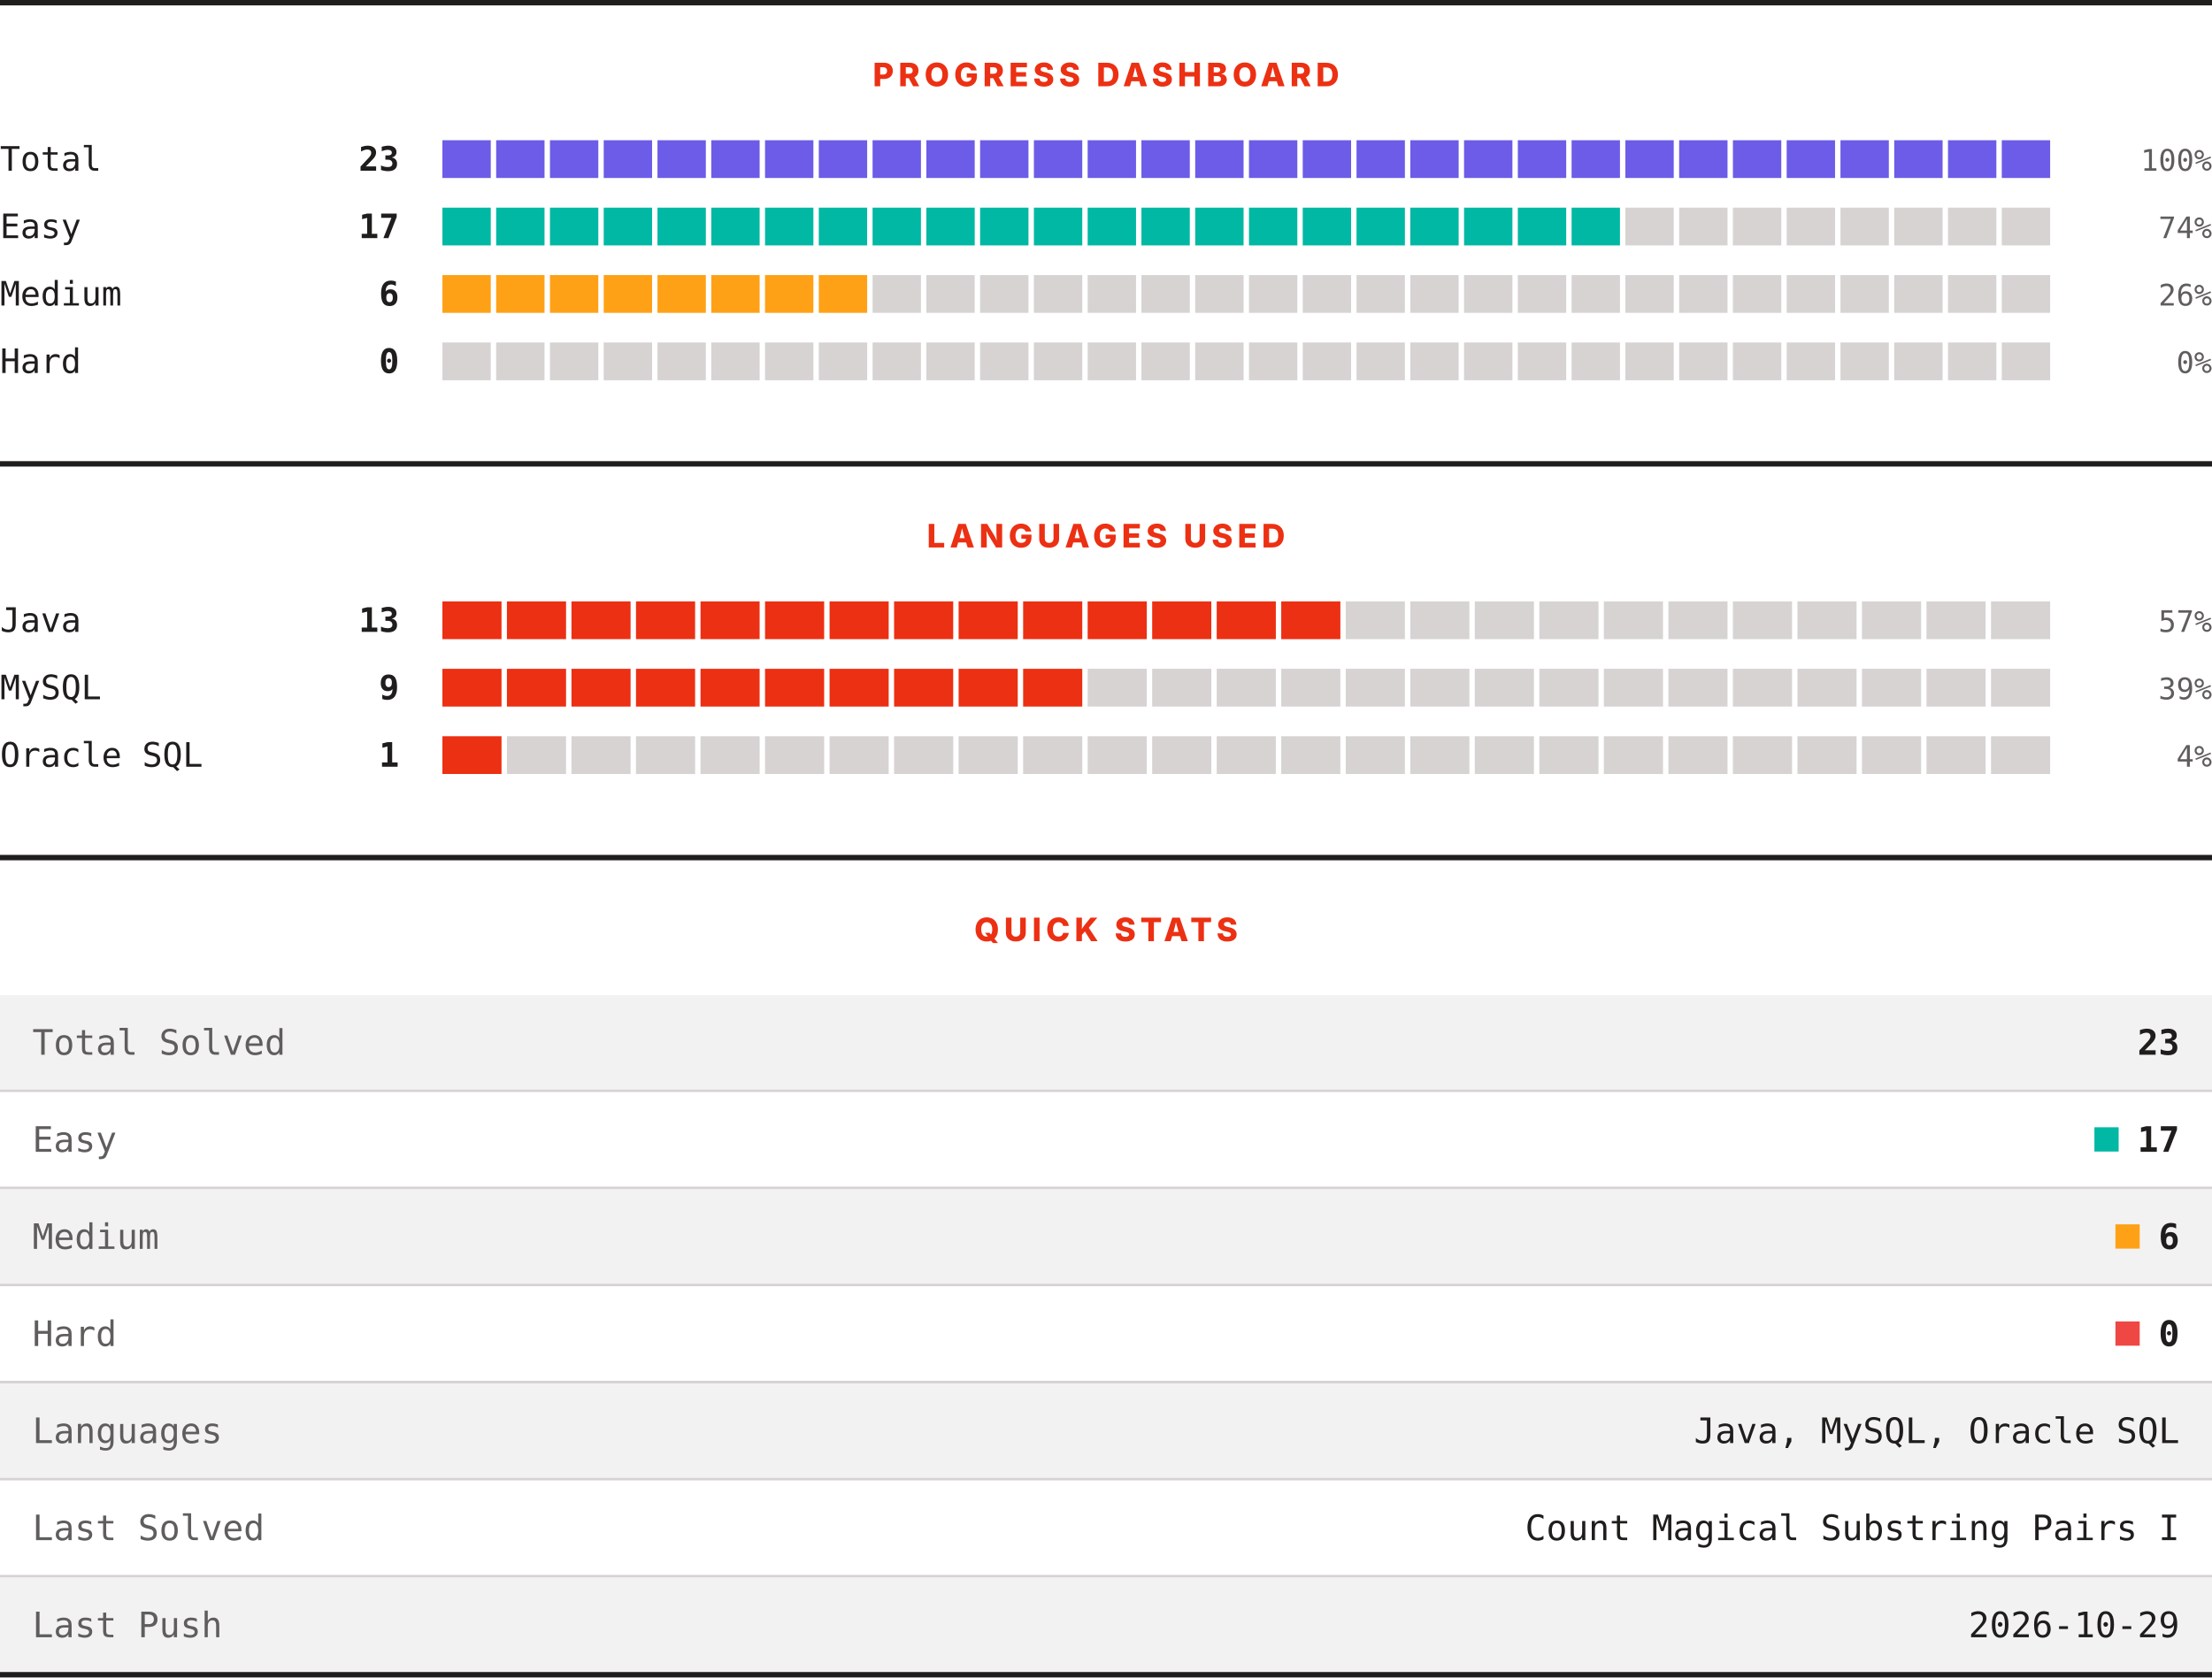
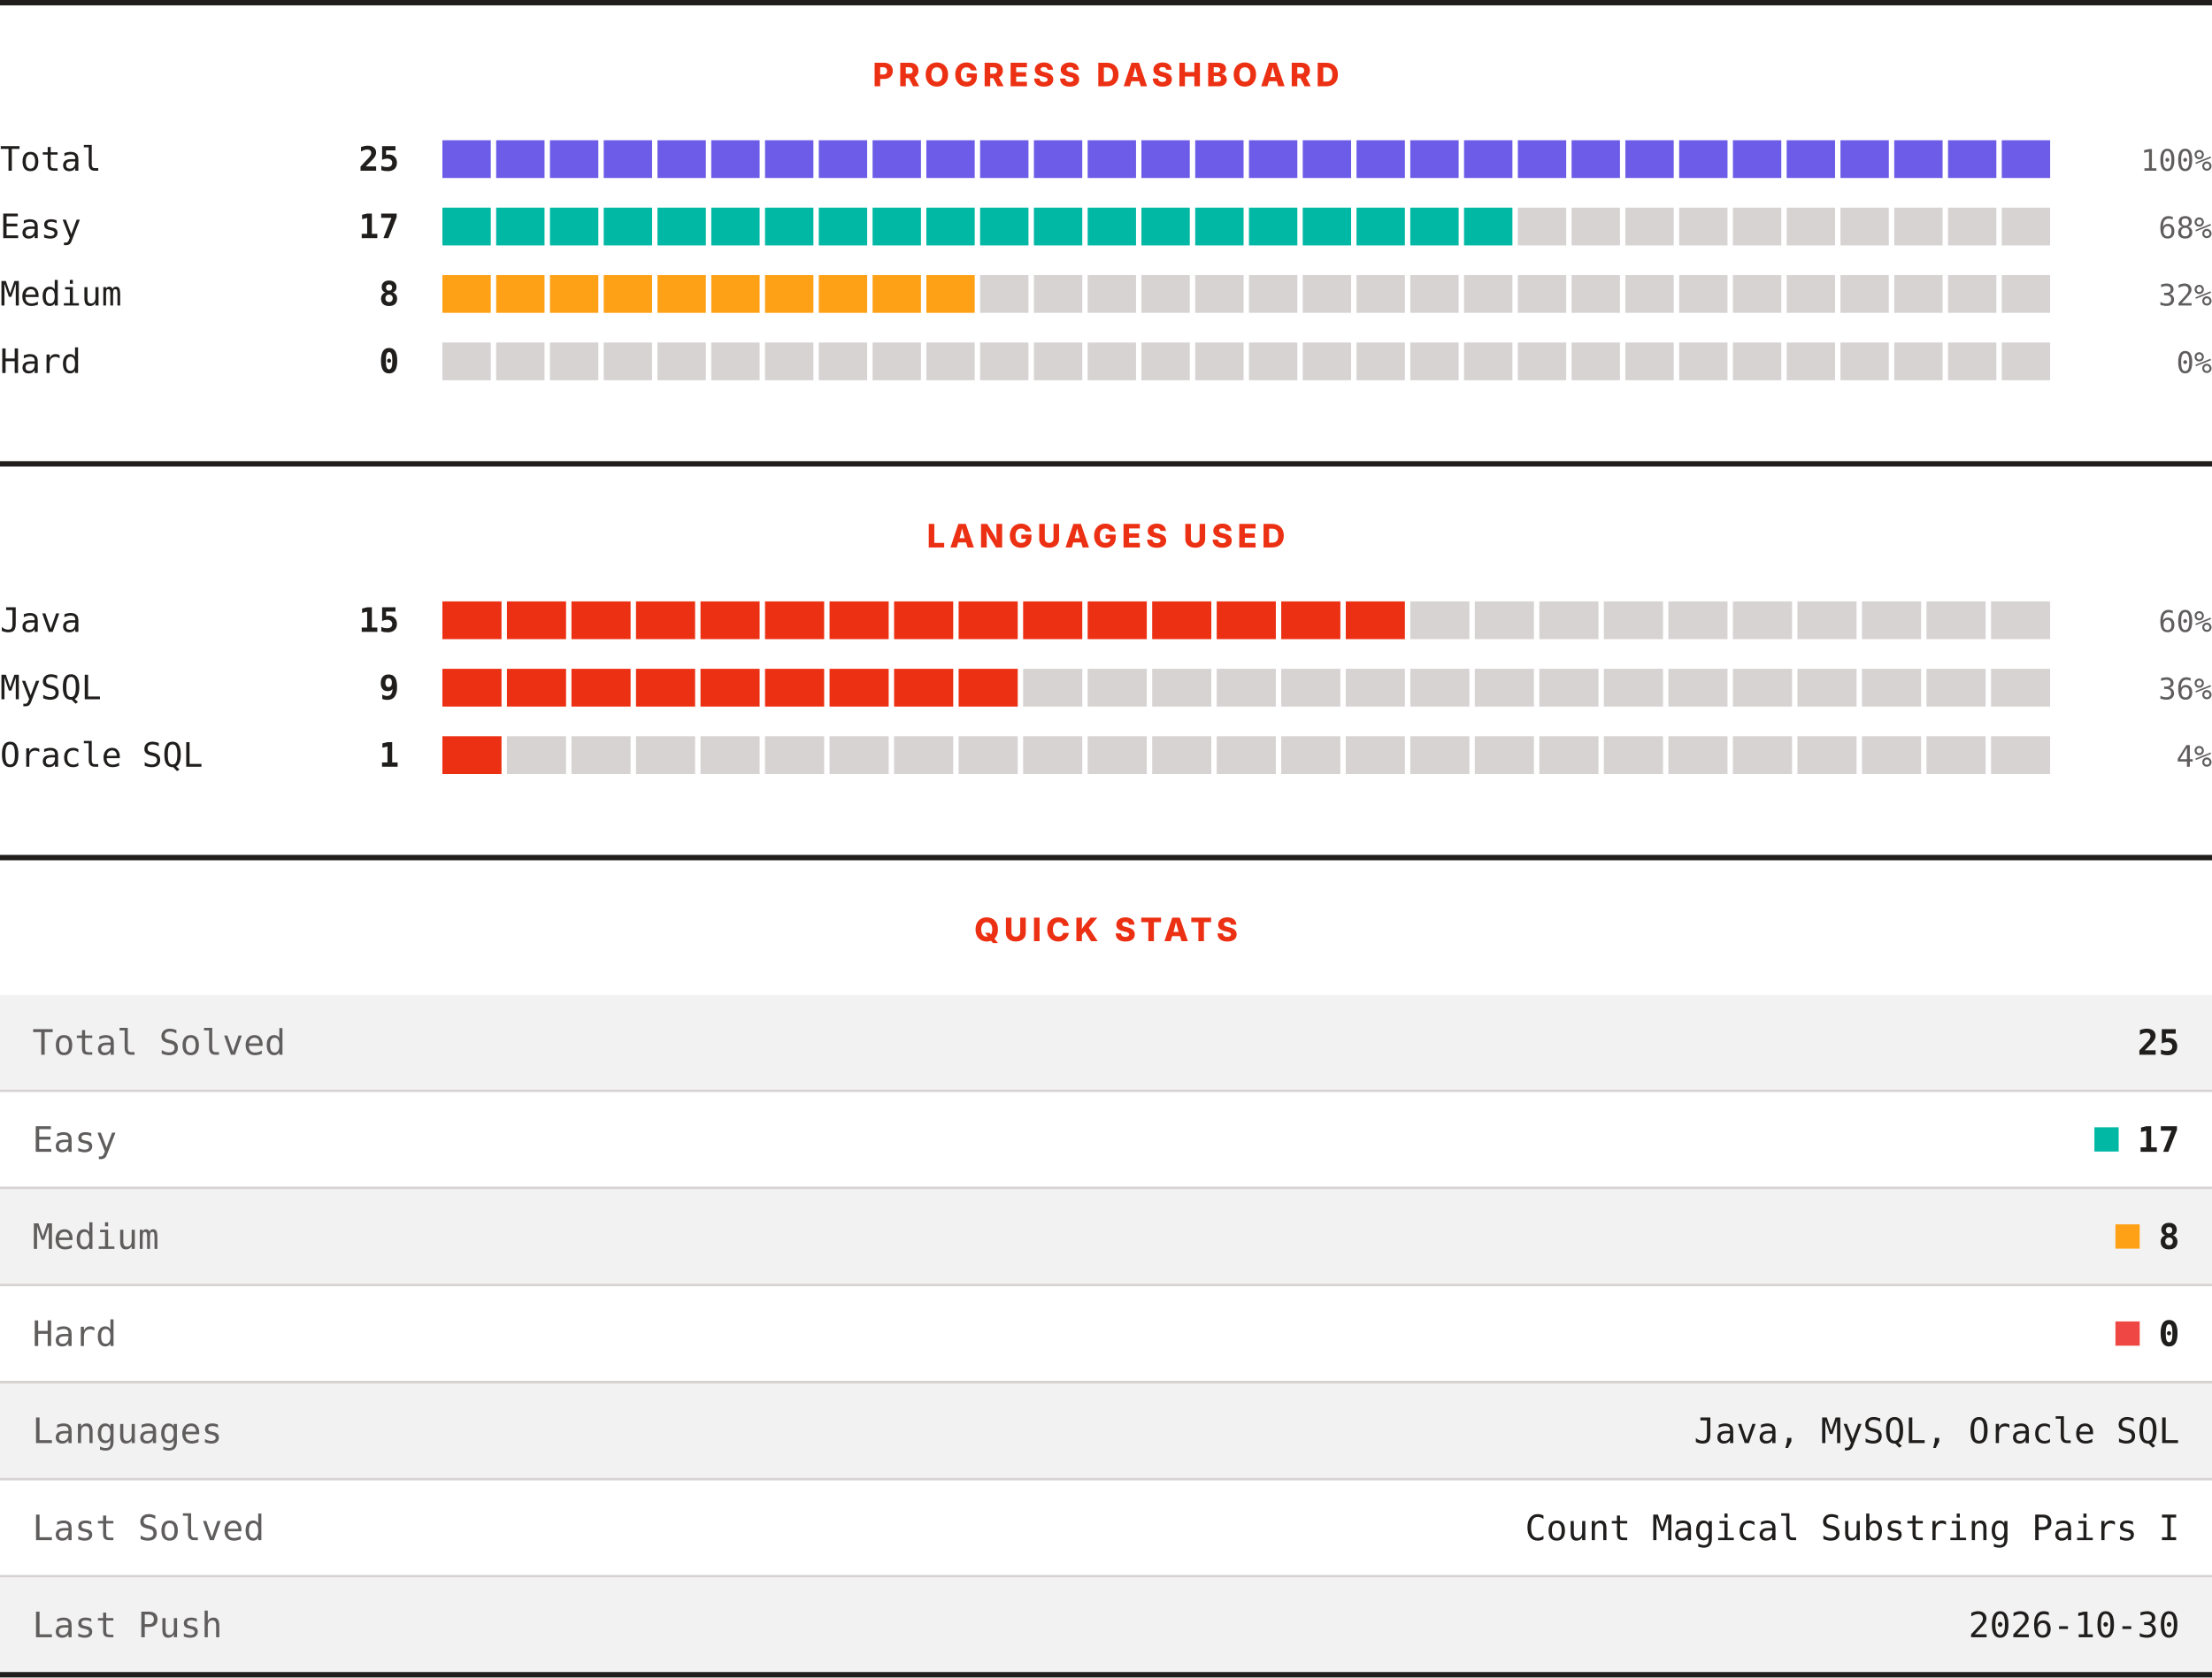
<svg xmlns="http://www.w3.org/2000/svg" width="820" height="622" viewBox="0 0 820 622" role="img" aria-label="LeetCode progress, languages and quick stats">
  <rect width="820" height="622" fill="#ffffff" />
  <rect x="0" y="0" width="820" height="2" fill="#201e1d" />
  <text x="410" y="32" text-anchor="middle" font-family="Archivo, system-ui, -apple-system, Segoe UI, sans-serif" font-size="12" font-weight="800" letter-spacing="1.68" fill="#ec3013">PROGRESS DASHBOARD</text>
  <text x="0" y="63.3" font-family="ui-monospace, SFMono-Regular, Menlo, Consolas, monospace" font-size="12.5" fill="#201e1d">Total</text>
-   <text x="148" y="63.3" text-anchor="end" font-family="ui-monospace, SFMono-Regular, Menlo, Consolas, monospace" font-size="12.5" font-weight="700" fill="#201e1d">23</text>
+   <text x="148" y="63.3" text-anchor="end" font-family="ui-monospace, SFMono-Regular, Menlo, Consolas, monospace" font-size="12.5" font-weight="700" fill="#201e1d">25</text>
  <rect x="164.00" y="52" width="17.93" height="14" fill="#6c5ce7" />
  <rect x="183.93" y="52" width="17.93" height="14" fill="#6c5ce7" />
  <rect x="203.87" y="52" width="17.93" height="14" fill="#6c5ce7" />
  <rect x="223.80" y="52" width="17.93" height="14" fill="#6c5ce7" />
  <rect x="243.73" y="52" width="17.93" height="14" fill="#6c5ce7" />
  <rect x="263.67" y="52" width="17.93" height="14" fill="#6c5ce7" />
  <rect x="283.60" y="52" width="17.93" height="14" fill="#6c5ce7" />
  <rect x="303.53" y="52" width="17.93" height="14" fill="#6c5ce7" />
  <rect x="323.47" y="52" width="17.93" height="14" fill="#6c5ce7" />
  <rect x="343.40" y="52" width="17.93" height="14" fill="#6c5ce7" />
  <rect x="363.33" y="52" width="17.93" height="14" fill="#6c5ce7" />
  <rect x="383.27" y="52" width="17.93" height="14" fill="#6c5ce7" />
  <rect x="403.20" y="52" width="17.93" height="14" fill="#6c5ce7" />
  <rect x="423.13" y="52" width="17.93" height="14" fill="#6c5ce7" />
  <rect x="443.07" y="52" width="17.93" height="14" fill="#6c5ce7" />
  <rect x="463.00" y="52" width="17.93" height="14" fill="#6c5ce7" />
  <rect x="482.93" y="52" width="17.93" height="14" fill="#6c5ce7" />
  <rect x="502.87" y="52" width="17.93" height="14" fill="#6c5ce7" />
  <rect x="522.80" y="52" width="17.93" height="14" fill="#6c5ce7" />
  <rect x="542.73" y="52" width="17.93" height="14" fill="#6c5ce7" />
  <rect x="562.67" y="52" width="17.93" height="14" fill="#6c5ce7" />
  <rect x="582.60" y="52" width="17.93" height="14" fill="#6c5ce7" />
  <rect x="602.53" y="52" width="17.93" height="14" fill="#6c5ce7" />
  <rect x="622.47" y="52" width="17.93" height="14" fill="#6c5ce7" />
  <rect x="642.40" y="52" width="17.93" height="14" fill="#6c5ce7" />
  <rect x="662.33" y="52" width="17.93" height="14" fill="#6c5ce7" />
  <rect x="682.27" y="52" width="17.93" height="14" fill="#6c5ce7" />
  <rect x="702.20" y="52" width="17.93" height="14" fill="#6c5ce7" />
  <rect x="722.13" y="52" width="17.93" height="14" fill="#6c5ce7" />
  <rect x="742.07" y="52" width="17.93" height="14" fill="#6c5ce7" />
  <text x="820" y="63.3" text-anchor="end" font-family="ui-monospace, SFMono-Regular, Menlo, Consolas, monospace" font-size="11" fill="#605d5d">100%</text>
  <text x="0" y="88.3" font-family="ui-monospace, SFMono-Regular, Menlo, Consolas, monospace" font-size="12.5" fill="#201e1d">Easy</text>
  <text x="148" y="88.3" text-anchor="end" font-family="ui-monospace, SFMono-Regular, Menlo, Consolas, monospace" font-size="12.5" font-weight="700" fill="#201e1d">17</text>
  <rect x="164.00" y="77" width="17.93" height="14" fill="#00b8a3" />
  <rect x="183.93" y="77" width="17.93" height="14" fill="#00b8a3" />
  <rect x="203.87" y="77" width="17.93" height="14" fill="#00b8a3" />
  <rect x="223.80" y="77" width="17.93" height="14" fill="#00b8a3" />
  <rect x="243.73" y="77" width="17.93" height="14" fill="#00b8a3" />
  <rect x="263.67" y="77" width="17.93" height="14" fill="#00b8a3" />
  <rect x="283.60" y="77" width="17.93" height="14" fill="#00b8a3" />
  <rect x="303.53" y="77" width="17.93" height="14" fill="#00b8a3" />
  <rect x="323.47" y="77" width="17.93" height="14" fill="#00b8a3" />
  <rect x="343.40" y="77" width="17.93" height="14" fill="#00b8a3" />
  <rect x="363.33" y="77" width="17.93" height="14" fill="#00b8a3" />
  <rect x="383.27" y="77" width="17.93" height="14" fill="#00b8a3" />
  <rect x="403.20" y="77" width="17.93" height="14" fill="#00b8a3" />
  <rect x="423.13" y="77" width="17.93" height="14" fill="#00b8a3" />
  <rect x="443.07" y="77" width="17.93" height="14" fill="#00b8a3" />
  <rect x="463.00" y="77" width="17.93" height="14" fill="#00b8a3" />
  <rect x="482.93" y="77" width="17.93" height="14" fill="#00b8a3" />
  <rect x="502.87" y="77" width="17.93" height="14" fill="#00b8a3" />
  <rect x="522.80" y="77" width="17.93" height="14" fill="#00b8a3" />
  <rect x="542.73" y="77" width="17.93" height="14" fill="#00b8a3" />
-   <rect x="562.67" y="77" width="17.93" height="14" fill="#00b8a3" />
-   <rect x="582.60" y="77" width="17.93" height="14" fill="#00b8a3" />
+   <rect x="562.67" y="77" width="17.93" height="14" fill="#d7d3d3" />
+   <rect x="582.60" y="77" width="17.93" height="14" fill="#d7d3d3" />
  <rect x="602.53" y="77" width="17.93" height="14" fill="#d7d3d3" />
  <rect x="622.47" y="77" width="17.93" height="14" fill="#d7d3d3" />
  <rect x="642.40" y="77" width="17.93" height="14" fill="#d7d3d3" />
  <rect x="662.33" y="77" width="17.93" height="14" fill="#d7d3d3" />
  <rect x="682.27" y="77" width="17.93" height="14" fill="#d7d3d3" />
  <rect x="702.20" y="77" width="17.93" height="14" fill="#d7d3d3" />
  <rect x="722.13" y="77" width="17.93" height="14" fill="#d7d3d3" />
  <rect x="742.07" y="77" width="17.93" height="14" fill="#d7d3d3" />
-   <text x="820" y="88.3" text-anchor="end" font-family="ui-monospace, SFMono-Regular, Menlo, Consolas, monospace" font-size="11" fill="#605d5d">74%</text>
+   <text x="820" y="88.3" text-anchor="end" font-family="ui-monospace, SFMono-Regular, Menlo, Consolas, monospace" font-size="11" fill="#605d5d">68%</text>
  <text x="0" y="113.3" font-family="ui-monospace, SFMono-Regular, Menlo, Consolas, monospace" font-size="12.5" fill="#201e1d">Medium</text>
-   <text x="148" y="113.3" text-anchor="end" font-family="ui-monospace, SFMono-Regular, Menlo, Consolas, monospace" font-size="12.5" font-weight="700" fill="#201e1d">6</text>
+   <text x="148" y="113.3" text-anchor="end" font-family="ui-monospace, SFMono-Regular, Menlo, Consolas, monospace" font-size="12.5" font-weight="700" fill="#201e1d">8</text>
  <rect x="164.00" y="102" width="17.93" height="14" fill="#ffa116" />
  <rect x="183.93" y="102" width="17.93" height="14" fill="#ffa116" />
  <rect x="203.87" y="102" width="17.93" height="14" fill="#ffa116" />
  <rect x="223.80" y="102" width="17.93" height="14" fill="#ffa116" />
  <rect x="243.73" y="102" width="17.93" height="14" fill="#ffa116" />
  <rect x="263.67" y="102" width="17.93" height="14" fill="#ffa116" />
  <rect x="283.60" y="102" width="17.93" height="14" fill="#ffa116" />
  <rect x="303.53" y="102" width="17.93" height="14" fill="#ffa116" />
-   <rect x="323.47" y="102" width="17.93" height="14" fill="#d7d3d3" />
-   <rect x="343.40" y="102" width="17.93" height="14" fill="#d7d3d3" />
+   <rect x="323.47" y="102" width="17.93" height="14" fill="#ffa116" />
+   <rect x="343.40" y="102" width="17.93" height="14" fill="#ffa116" />
  <rect x="363.33" y="102" width="17.93" height="14" fill="#d7d3d3" />
  <rect x="383.27" y="102" width="17.93" height="14" fill="#d7d3d3" />
  <rect x="403.20" y="102" width="17.93" height="14" fill="#d7d3d3" />
  <rect x="423.13" y="102" width="17.93" height="14" fill="#d7d3d3" />
  <rect x="443.07" y="102" width="17.93" height="14" fill="#d7d3d3" />
  <rect x="463.00" y="102" width="17.93" height="14" fill="#d7d3d3" />
  <rect x="482.93" y="102" width="17.93" height="14" fill="#d7d3d3" />
  <rect x="502.87" y="102" width="17.93" height="14" fill="#d7d3d3" />
  <rect x="522.80" y="102" width="17.93" height="14" fill="#d7d3d3" />
  <rect x="542.73" y="102" width="17.93" height="14" fill="#d7d3d3" />
  <rect x="562.67" y="102" width="17.93" height="14" fill="#d7d3d3" />
  <rect x="582.60" y="102" width="17.93" height="14" fill="#d7d3d3" />
  <rect x="602.53" y="102" width="17.93" height="14" fill="#d7d3d3" />
  <rect x="622.47" y="102" width="17.93" height="14" fill="#d7d3d3" />
  <rect x="642.40" y="102" width="17.93" height="14" fill="#d7d3d3" />
  <rect x="662.33" y="102" width="17.93" height="14" fill="#d7d3d3" />
  <rect x="682.27" y="102" width="17.93" height="14" fill="#d7d3d3" />
  <rect x="702.20" y="102" width="17.93" height="14" fill="#d7d3d3" />
  <rect x="722.13" y="102" width="17.93" height="14" fill="#d7d3d3" />
  <rect x="742.07" y="102" width="17.93" height="14" fill="#d7d3d3" />
-   <text x="820" y="113.3" text-anchor="end" font-family="ui-monospace, SFMono-Regular, Menlo, Consolas, monospace" font-size="11" fill="#605d5d">26%</text>
+   <text x="820" y="113.3" text-anchor="end" font-family="ui-monospace, SFMono-Regular, Menlo, Consolas, monospace" font-size="11" fill="#605d5d">32%</text>
  <text x="0" y="138.3" font-family="ui-monospace, SFMono-Regular, Menlo, Consolas, monospace" font-size="12.5" fill="#201e1d">Hard</text>
  <text x="148" y="138.3" text-anchor="end" font-family="ui-monospace, SFMono-Regular, Menlo, Consolas, monospace" font-size="12.5" font-weight="700" fill="#201e1d">0</text>
  <rect x="164.00" y="127" width="17.93" height="14" fill="#d7d3d3" />
  <rect x="183.93" y="127" width="17.93" height="14" fill="#d7d3d3" />
  <rect x="203.87" y="127" width="17.93" height="14" fill="#d7d3d3" />
  <rect x="223.80" y="127" width="17.93" height="14" fill="#d7d3d3" />
  <rect x="243.73" y="127" width="17.93" height="14" fill="#d7d3d3" />
  <rect x="263.67" y="127" width="17.93" height="14" fill="#d7d3d3" />
  <rect x="283.60" y="127" width="17.93" height="14" fill="#d7d3d3" />
  <rect x="303.53" y="127" width="17.93" height="14" fill="#d7d3d3" />
  <rect x="323.47" y="127" width="17.93" height="14" fill="#d7d3d3" />
  <rect x="343.40" y="127" width="17.93" height="14" fill="#d7d3d3" />
  <rect x="363.33" y="127" width="17.93" height="14" fill="#d7d3d3" />
  <rect x="383.27" y="127" width="17.93" height="14" fill="#d7d3d3" />
  <rect x="403.20" y="127" width="17.93" height="14" fill="#d7d3d3" />
  <rect x="423.13" y="127" width="17.93" height="14" fill="#d7d3d3" />
  <rect x="443.07" y="127" width="17.93" height="14" fill="#d7d3d3" />
  <rect x="463.00" y="127" width="17.93" height="14" fill="#d7d3d3" />
  <rect x="482.93" y="127" width="17.93" height="14" fill="#d7d3d3" />
  <rect x="502.87" y="127" width="17.93" height="14" fill="#d7d3d3" />
  <rect x="522.80" y="127" width="17.93" height="14" fill="#d7d3d3" />
  <rect x="542.73" y="127" width="17.93" height="14" fill="#d7d3d3" />
  <rect x="562.67" y="127" width="17.93" height="14" fill="#d7d3d3" />
  <rect x="582.60" y="127" width="17.93" height="14" fill="#d7d3d3" />
  <rect x="602.53" y="127" width="17.93" height="14" fill="#d7d3d3" />
  <rect x="622.47" y="127" width="17.93" height="14" fill="#d7d3d3" />
  <rect x="642.40" y="127" width="17.93" height="14" fill="#d7d3d3" />
  <rect x="662.33" y="127" width="17.93" height="14" fill="#d7d3d3" />
  <rect x="682.27" y="127" width="17.93" height="14" fill="#d7d3d3" />
  <rect x="702.20" y="127" width="17.93" height="14" fill="#d7d3d3" />
  <rect x="722.13" y="127" width="17.93" height="14" fill="#d7d3d3" />
  <rect x="742.07" y="127" width="17.93" height="14" fill="#d7d3d3" />
  <text x="820" y="138.3" text-anchor="end" font-family="ui-monospace, SFMono-Regular, Menlo, Consolas, monospace" font-size="11" fill="#605d5d">0%</text>
  <rect x="0" y="171" width="820" height="2" fill="#201e1d" />
  <text x="410" y="203" text-anchor="middle" font-family="Archivo, system-ui, -apple-system, Segoe UI, sans-serif" font-size="12" font-weight="800" letter-spacing="1.68" fill="#ec3013">LANGUAGES USED</text>
  <text x="0" y="234.3" font-family="ui-monospace, SFMono-Regular, Menlo, Consolas, monospace" font-size="12.5" fill="#201e1d">Java</text>
-   <text x="148" y="234.3" text-anchor="end" font-family="ui-monospace, SFMono-Regular, Menlo, Consolas, monospace" font-size="12.5" font-weight="700" fill="#201e1d">13</text>
+   <text x="148" y="234.3" text-anchor="end" font-family="ui-monospace, SFMono-Regular, Menlo, Consolas, monospace" font-size="12.5" font-weight="700" fill="#201e1d">15</text>
  <rect x="164.00" y="223" width="21.92" height="14" fill="#ec3013" />
  <rect x="187.92" y="223" width="21.92" height="14" fill="#ec3013" />
  <rect x="211.84" y="223" width="21.92" height="14" fill="#ec3013" />
  <rect x="235.76" y="223" width="21.92" height="14" fill="#ec3013" />
  <rect x="259.68" y="223" width="21.92" height="14" fill="#ec3013" />
  <rect x="283.60" y="223" width="21.92" height="14" fill="#ec3013" />
  <rect x="307.52" y="223" width="21.92" height="14" fill="#ec3013" />
  <rect x="331.44" y="223" width="21.92" height="14" fill="#ec3013" />
  <rect x="355.36" y="223" width="21.92" height="14" fill="#ec3013" />
  <rect x="379.28" y="223" width="21.92" height="14" fill="#ec3013" />
  <rect x="403.20" y="223" width="21.92" height="14" fill="#ec3013" />
  <rect x="427.12" y="223" width="21.92" height="14" fill="#ec3013" />
  <rect x="451.04" y="223" width="21.92" height="14" fill="#ec3013" />
  <rect x="474.96" y="223" width="21.92" height="14" fill="#ec3013" />
-   <rect x="498.88" y="223" width="21.92" height="14" fill="#d7d3d3" />
+   <rect x="498.88" y="223" width="21.92" height="14" fill="#ec3013" />
  <rect x="522.80" y="223" width="21.92" height="14" fill="#d7d3d3" />
  <rect x="546.72" y="223" width="21.92" height="14" fill="#d7d3d3" />
  <rect x="570.64" y="223" width="21.92" height="14" fill="#d7d3d3" />
  <rect x="594.56" y="223" width="21.92" height="14" fill="#d7d3d3" />
  <rect x="618.48" y="223" width="21.92" height="14" fill="#d7d3d3" />
  <rect x="642.40" y="223" width="21.92" height="14" fill="#d7d3d3" />
  <rect x="666.32" y="223" width="21.92" height="14" fill="#d7d3d3" />
  <rect x="690.24" y="223" width="21.92" height="14" fill="#d7d3d3" />
  <rect x="714.16" y="223" width="21.92" height="14" fill="#d7d3d3" />
  <rect x="738.08" y="223" width="21.92" height="14" fill="#d7d3d3" />
-   <text x="820" y="234.3" text-anchor="end" font-family="ui-monospace, SFMono-Regular, Menlo, Consolas, monospace" font-size="11" fill="#605d5d">57%</text>
+   <text x="820" y="234.3" text-anchor="end" font-family="ui-monospace, SFMono-Regular, Menlo, Consolas, monospace" font-size="11" fill="#605d5d">60%</text>
  <text x="0" y="259.3" font-family="ui-monospace, SFMono-Regular, Menlo, Consolas, monospace" font-size="12.5" fill="#201e1d">MySQL</text>
  <text x="148" y="259.3" text-anchor="end" font-family="ui-monospace, SFMono-Regular, Menlo, Consolas, monospace" font-size="12.5" font-weight="700" fill="#201e1d">9</text>
  <rect x="164.00" y="248" width="21.92" height="14" fill="#ec3013" />
  <rect x="187.92" y="248" width="21.92" height="14" fill="#ec3013" />
  <rect x="211.84" y="248" width="21.92" height="14" fill="#ec3013" />
  <rect x="235.76" y="248" width="21.92" height="14" fill="#ec3013" />
  <rect x="259.68" y="248" width="21.92" height="14" fill="#ec3013" />
  <rect x="283.60" y="248" width="21.92" height="14" fill="#ec3013" />
  <rect x="307.52" y="248" width="21.92" height="14" fill="#ec3013" />
  <rect x="331.44" y="248" width="21.92" height="14" fill="#ec3013" />
  <rect x="355.36" y="248" width="21.92" height="14" fill="#ec3013" />
-   <rect x="379.28" y="248" width="21.92" height="14" fill="#ec3013" />
+   <rect x="379.28" y="248" width="21.92" height="14" fill="#d7d3d3" />
  <rect x="403.20" y="248" width="21.92" height="14" fill="#d7d3d3" />
  <rect x="427.12" y="248" width="21.92" height="14" fill="#d7d3d3" />
  <rect x="451.04" y="248" width="21.92" height="14" fill="#d7d3d3" />
  <rect x="474.96" y="248" width="21.92" height="14" fill="#d7d3d3" />
  <rect x="498.88" y="248" width="21.92" height="14" fill="#d7d3d3" />
  <rect x="522.80" y="248" width="21.92" height="14" fill="#d7d3d3" />
  <rect x="546.72" y="248" width="21.92" height="14" fill="#d7d3d3" />
  <rect x="570.64" y="248" width="21.92" height="14" fill="#d7d3d3" />
  <rect x="594.56" y="248" width="21.92" height="14" fill="#d7d3d3" />
  <rect x="618.48" y="248" width="21.92" height="14" fill="#d7d3d3" />
  <rect x="642.40" y="248" width="21.92" height="14" fill="#d7d3d3" />
  <rect x="666.32" y="248" width="21.92" height="14" fill="#d7d3d3" />
  <rect x="690.24" y="248" width="21.92" height="14" fill="#d7d3d3" />
  <rect x="714.16" y="248" width="21.92" height="14" fill="#d7d3d3" />
  <rect x="738.08" y="248" width="21.92" height="14" fill="#d7d3d3" />
-   <text x="820" y="259.3" text-anchor="end" font-family="ui-monospace, SFMono-Regular, Menlo, Consolas, monospace" font-size="11" fill="#605d5d">39%</text>
+   <text x="820" y="259.3" text-anchor="end" font-family="ui-monospace, SFMono-Regular, Menlo, Consolas, monospace" font-size="11" fill="#605d5d">36%</text>
  <text x="0" y="284.3" font-family="ui-monospace, SFMono-Regular, Menlo, Consolas, monospace" font-size="12.5" fill="#201e1d">Oracle SQL</text>
  <text x="148" y="284.3" text-anchor="end" font-family="ui-monospace, SFMono-Regular, Menlo, Consolas, monospace" font-size="12.5" font-weight="700" fill="#201e1d">1</text>
  <rect x="164.00" y="273" width="21.92" height="14" fill="#ec3013" />
  <rect x="187.92" y="273" width="21.92" height="14" fill="#d7d3d3" />
  <rect x="211.84" y="273" width="21.92" height="14" fill="#d7d3d3" />
  <rect x="235.76" y="273" width="21.92" height="14" fill="#d7d3d3" />
  <rect x="259.68" y="273" width="21.92" height="14" fill="#d7d3d3" />
  <rect x="283.60" y="273" width="21.92" height="14" fill="#d7d3d3" />
  <rect x="307.52" y="273" width="21.92" height="14" fill="#d7d3d3" />
  <rect x="331.44" y="273" width="21.92" height="14" fill="#d7d3d3" />
  <rect x="355.36" y="273" width="21.92" height="14" fill="#d7d3d3" />
  <rect x="379.28" y="273" width="21.92" height="14" fill="#d7d3d3" />
  <rect x="403.20" y="273" width="21.92" height="14" fill="#d7d3d3" />
  <rect x="427.12" y="273" width="21.92" height="14" fill="#d7d3d3" />
  <rect x="451.04" y="273" width="21.92" height="14" fill="#d7d3d3" />
  <rect x="474.96" y="273" width="21.92" height="14" fill="#d7d3d3" />
  <rect x="498.88" y="273" width="21.92" height="14" fill="#d7d3d3" />
  <rect x="522.80" y="273" width="21.92" height="14" fill="#d7d3d3" />
  <rect x="546.72" y="273" width="21.92" height="14" fill="#d7d3d3" />
  <rect x="570.64" y="273" width="21.92" height="14" fill="#d7d3d3" />
  <rect x="594.56" y="273" width="21.92" height="14" fill="#d7d3d3" />
  <rect x="618.48" y="273" width="21.92" height="14" fill="#d7d3d3" />
  <rect x="642.40" y="273" width="21.92" height="14" fill="#d7d3d3" />
  <rect x="666.32" y="273" width="21.92" height="14" fill="#d7d3d3" />
  <rect x="690.24" y="273" width="21.92" height="14" fill="#d7d3d3" />
  <rect x="714.16" y="273" width="21.92" height="14" fill="#d7d3d3" />
  <rect x="738.08" y="273" width="21.92" height="14" fill="#d7d3d3" />
  <text x="820" y="284.3" text-anchor="end" font-family="ui-monospace, SFMono-Regular, Menlo, Consolas, monospace" font-size="11" fill="#605d5d">4%</text>
  <rect x="0" y="317" width="820" height="2" fill="#201e1d" />
  <text x="410" y="349" text-anchor="middle" font-family="Archivo, system-ui, -apple-system, Segoe UI, sans-serif" font-size="12" font-weight="800" letter-spacing="1.68" fill="#ec3013">QUICK STATS</text>
  <rect x="0" y="369" width="820" height="35" fill="#f3f2f2" />
  <text x="12" y="391.1" font-family="ui-monospace, SFMono-Regular, Menlo, Consolas, monospace" font-size="13" fill="#605d5d">Total Solved</text>
-   <text x="808" y="391.1" text-anchor="end" font-family="ui-monospace, SFMono-Regular, Menlo, Consolas, monospace" font-size="13" font-weight="700" fill="#201e1d">23</text>
+   <text x="808" y="391.1" text-anchor="end" font-family="ui-monospace, SFMono-Regular, Menlo, Consolas, monospace" font-size="13" font-weight="700" fill="#201e1d">25</text>
  <rect x="0" y="404" width="820" height="1" fill="#d7d3d3" />
  <rect x="0" y="405" width="820" height="35" fill="#ffffff" />
  <text x="12" y="427.1" font-family="ui-monospace, SFMono-Regular, Menlo, Consolas, monospace" font-size="13" fill="#605d5d">Easy</text>
  <rect x="776.4" y="418" width="9" height="9" fill="#00b8a3" />
  <text x="808" y="427.1" text-anchor="end" font-family="ui-monospace, SFMono-Regular, Menlo, Consolas, monospace" font-size="13" font-weight="700" fill="#201e1d">17</text>
  <rect x="0" y="440" width="820" height="1" fill="#d7d3d3" />
  <rect x="0" y="441" width="820" height="35" fill="#f3f2f2" />
  <text x="12" y="463.1" font-family="ui-monospace, SFMono-Regular, Menlo, Consolas, monospace" font-size="13" fill="#605d5d">Medium</text>
  <rect x="784.2" y="454" width="9" height="9" fill="#ffa116" />
-   <text x="808" y="463.1" text-anchor="end" font-family="ui-monospace, SFMono-Regular, Menlo, Consolas, monospace" font-size="13" font-weight="700" fill="#201e1d">6</text>
+   <text x="808" y="463.1" text-anchor="end" font-family="ui-monospace, SFMono-Regular, Menlo, Consolas, monospace" font-size="13" font-weight="700" fill="#201e1d">8</text>
  <rect x="0" y="476" width="820" height="1" fill="#d7d3d3" />
  <rect x="0" y="477" width="820" height="35" fill="#ffffff" />
  <text x="12" y="499.1" font-family="ui-monospace, SFMono-Regular, Menlo, Consolas, monospace" font-size="13" fill="#605d5d">Hard</text>
  <rect x="784.2" y="490" width="9" height="9" fill="#ef4743" />
  <text x="808" y="499.1" text-anchor="end" font-family="ui-monospace, SFMono-Regular, Menlo, Consolas, monospace" font-size="13" font-weight="700" fill="#201e1d">0</text>
  <rect x="0" y="512" width="820" height="1" fill="#d7d3d3" />
  <rect x="0" y="513" width="820" height="35" fill="#f3f2f2" />
  <text x="12" y="535.1" font-family="ui-monospace, SFMono-Regular, Menlo, Consolas, monospace" font-size="13" fill="#605d5d">Languages</text>
  <text x="808" y="535.1" text-anchor="end" font-family="ui-monospace, SFMono-Regular, Menlo, Consolas, monospace" font-size="13" fill="#201e1d">Java, MySQL, Oracle SQL</text>
  <rect x="0" y="548" width="820" height="1" fill="#d7d3d3" />
  <rect x="0" y="549" width="820" height="35" fill="#ffffff" />
  <text x="12" y="571.1" font-family="ui-monospace, SFMono-Regular, Menlo, Consolas, monospace" font-size="13" fill="#605d5d">Last Solved</text>
  <text x="808" y="571.1" text-anchor="end" font-family="ui-monospace, SFMono-Regular, Menlo, Consolas, monospace" font-size="13" fill="#201e1d">Count Magical Substring Pairs I</text>
  <rect x="0" y="584" width="820" height="1" fill="#d7d3d3" />
  <rect x="0" y="585" width="820" height="35" fill="#f3f2f2" />
  <text x="12" y="607.1" font-family="ui-monospace, SFMono-Regular, Menlo, Consolas, monospace" font-size="13" fill="#605d5d">Last Push</text>
-   <text x="808" y="607.1" text-anchor="end" font-family="ui-monospace, SFMono-Regular, Menlo, Consolas, monospace" font-size="13" fill="#201e1d">2026-10-29</text>
+   <text x="808" y="607.1" text-anchor="end" font-family="ui-monospace, SFMono-Regular, Menlo, Consolas, monospace" font-size="13" fill="#201e1d">2026-10-30</text>
  <rect x="0" y="620" width="820" height="2" fill="#201e1d" />
</svg>
